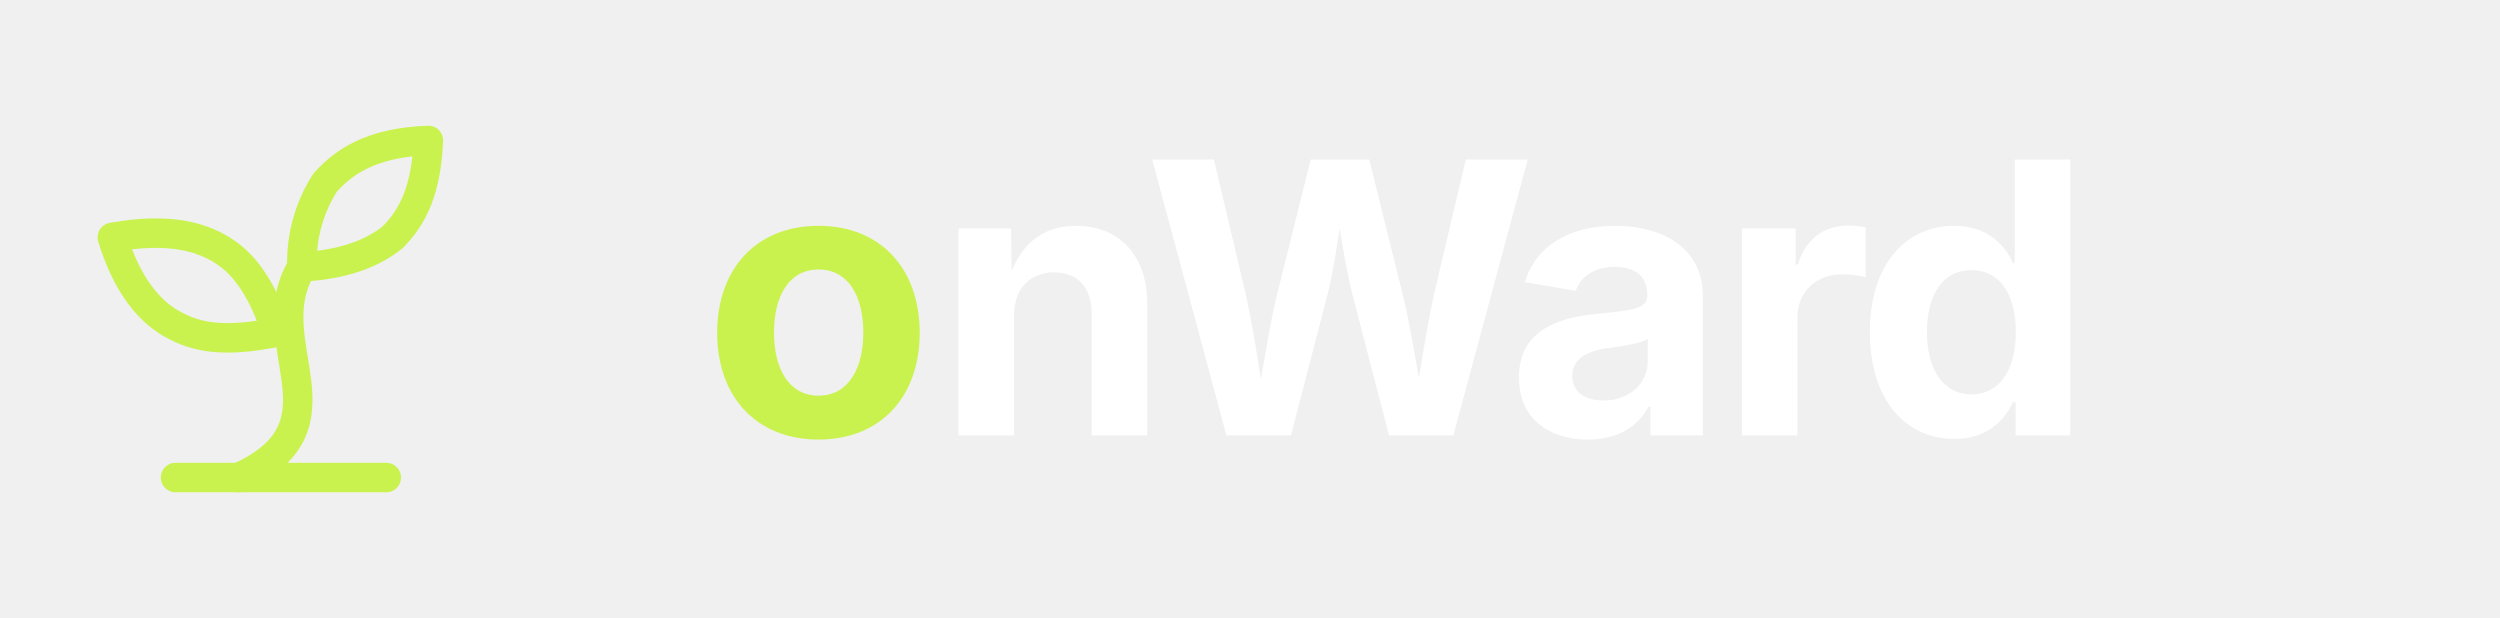
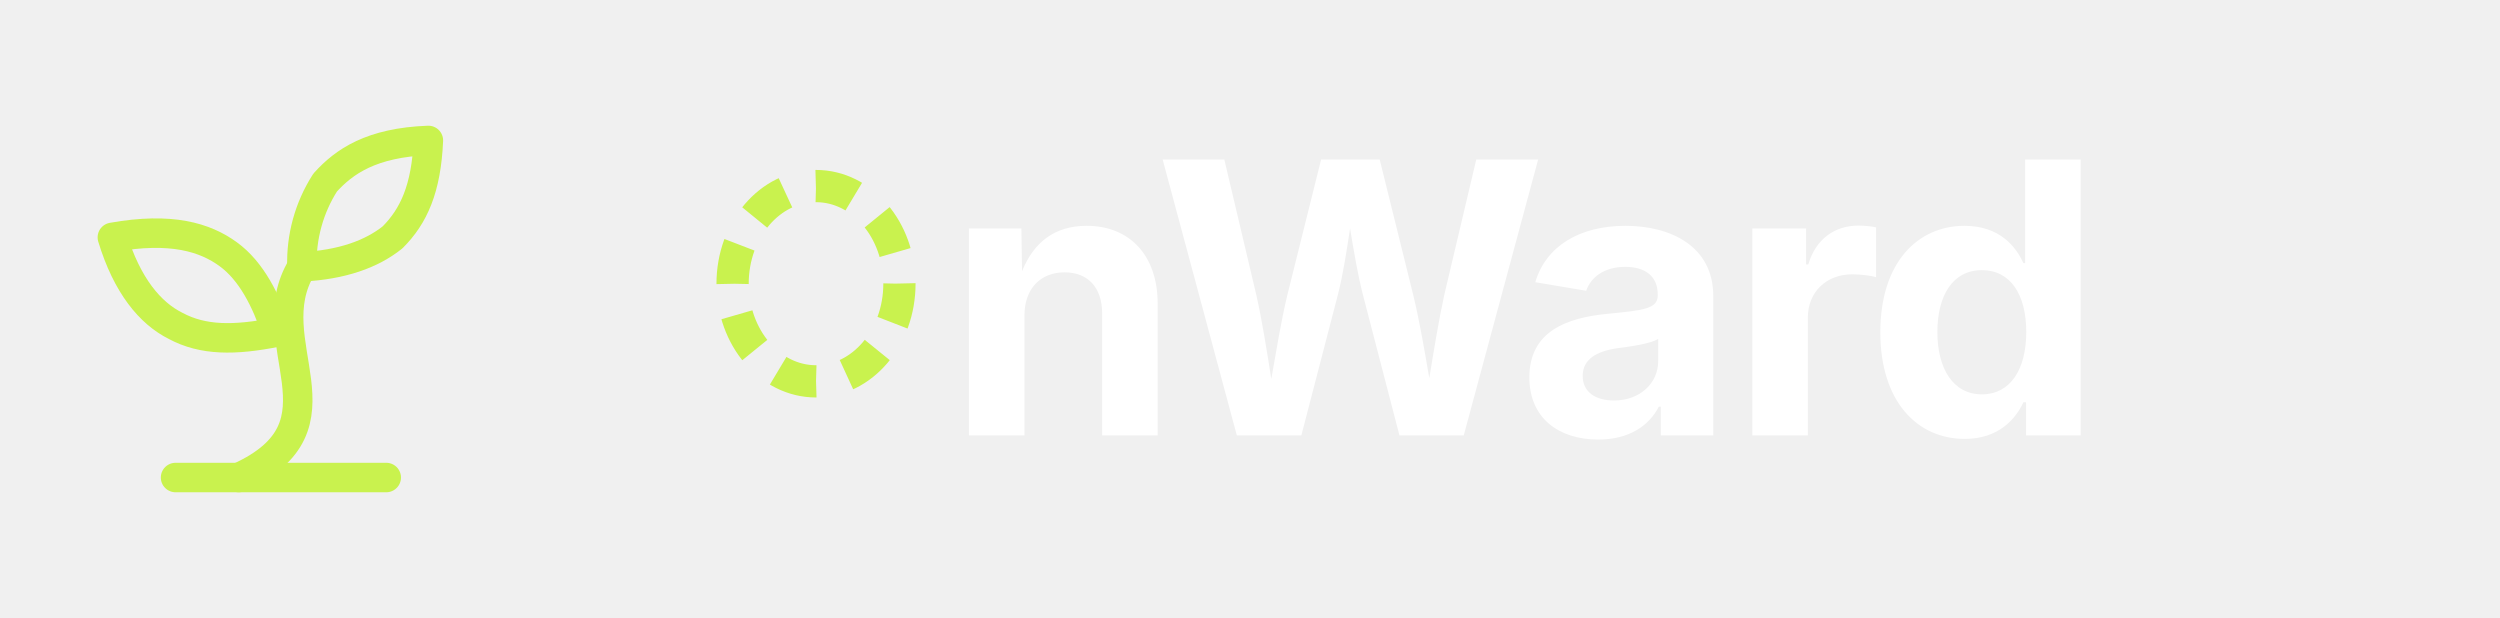
<svg xmlns="http://www.w3.org/2000/svg" viewBox="0 0 178 44" width="178" height="44" role="img" aria-label="onWard">
  <g fill="none" stroke="#C9F24E" stroke-width="1.4" stroke-linecap="round" stroke-linejoin="round" transform="translate(2,4) scale(1.5)">
    <path d="M7 20h10" />
    <path d="M10 20c5.5-2.5.8-6.4 3-10" />
    <path d="M9.5 9.4c1.1.8 1.8 2.2 2.3 3.7-2 .4-3.5.4-4.8-.3-1.2-.6-2.3-1.9-3-4.2 2.8-.5 4.4 0 5.5.8z" />
    <path d="M14.1 6a7 7 0 0 0-1.1 4c1.9-.1 3.3-.6 4.3-1.4 1-1 1.6-2.3 1.7-4.6-2.7.1-4 1-4.9 2z" />
  </g>
-   <text x="50" y="31" font-family="Inter, 'Helvetica Neue', Arial, sans-serif" font-size="27" font-weight="700" letter-spacing="-0.6" fill="#FFFFFF">
-     <tspan fill="#C9F24E">o</tspan>nWard</text>
+   <g transform="translate(50 12.1) scale(0.675)" fill="none" stroke="#C9F24E">
+     <ellipse cx="12" cy="12" rx="8.8" ry="10.3" stroke-width="3.4" stroke-dasharray="4.2 3.31" />
+   </g>
+   <text x="67.3" y="31" font-family="Inter, 'Helvetica Neue', Arial, sans-serif" font-size="27" font-weight="700" letter-spacing="-0.6" fill="#FFFFFF">nWard</text>
</svg>
